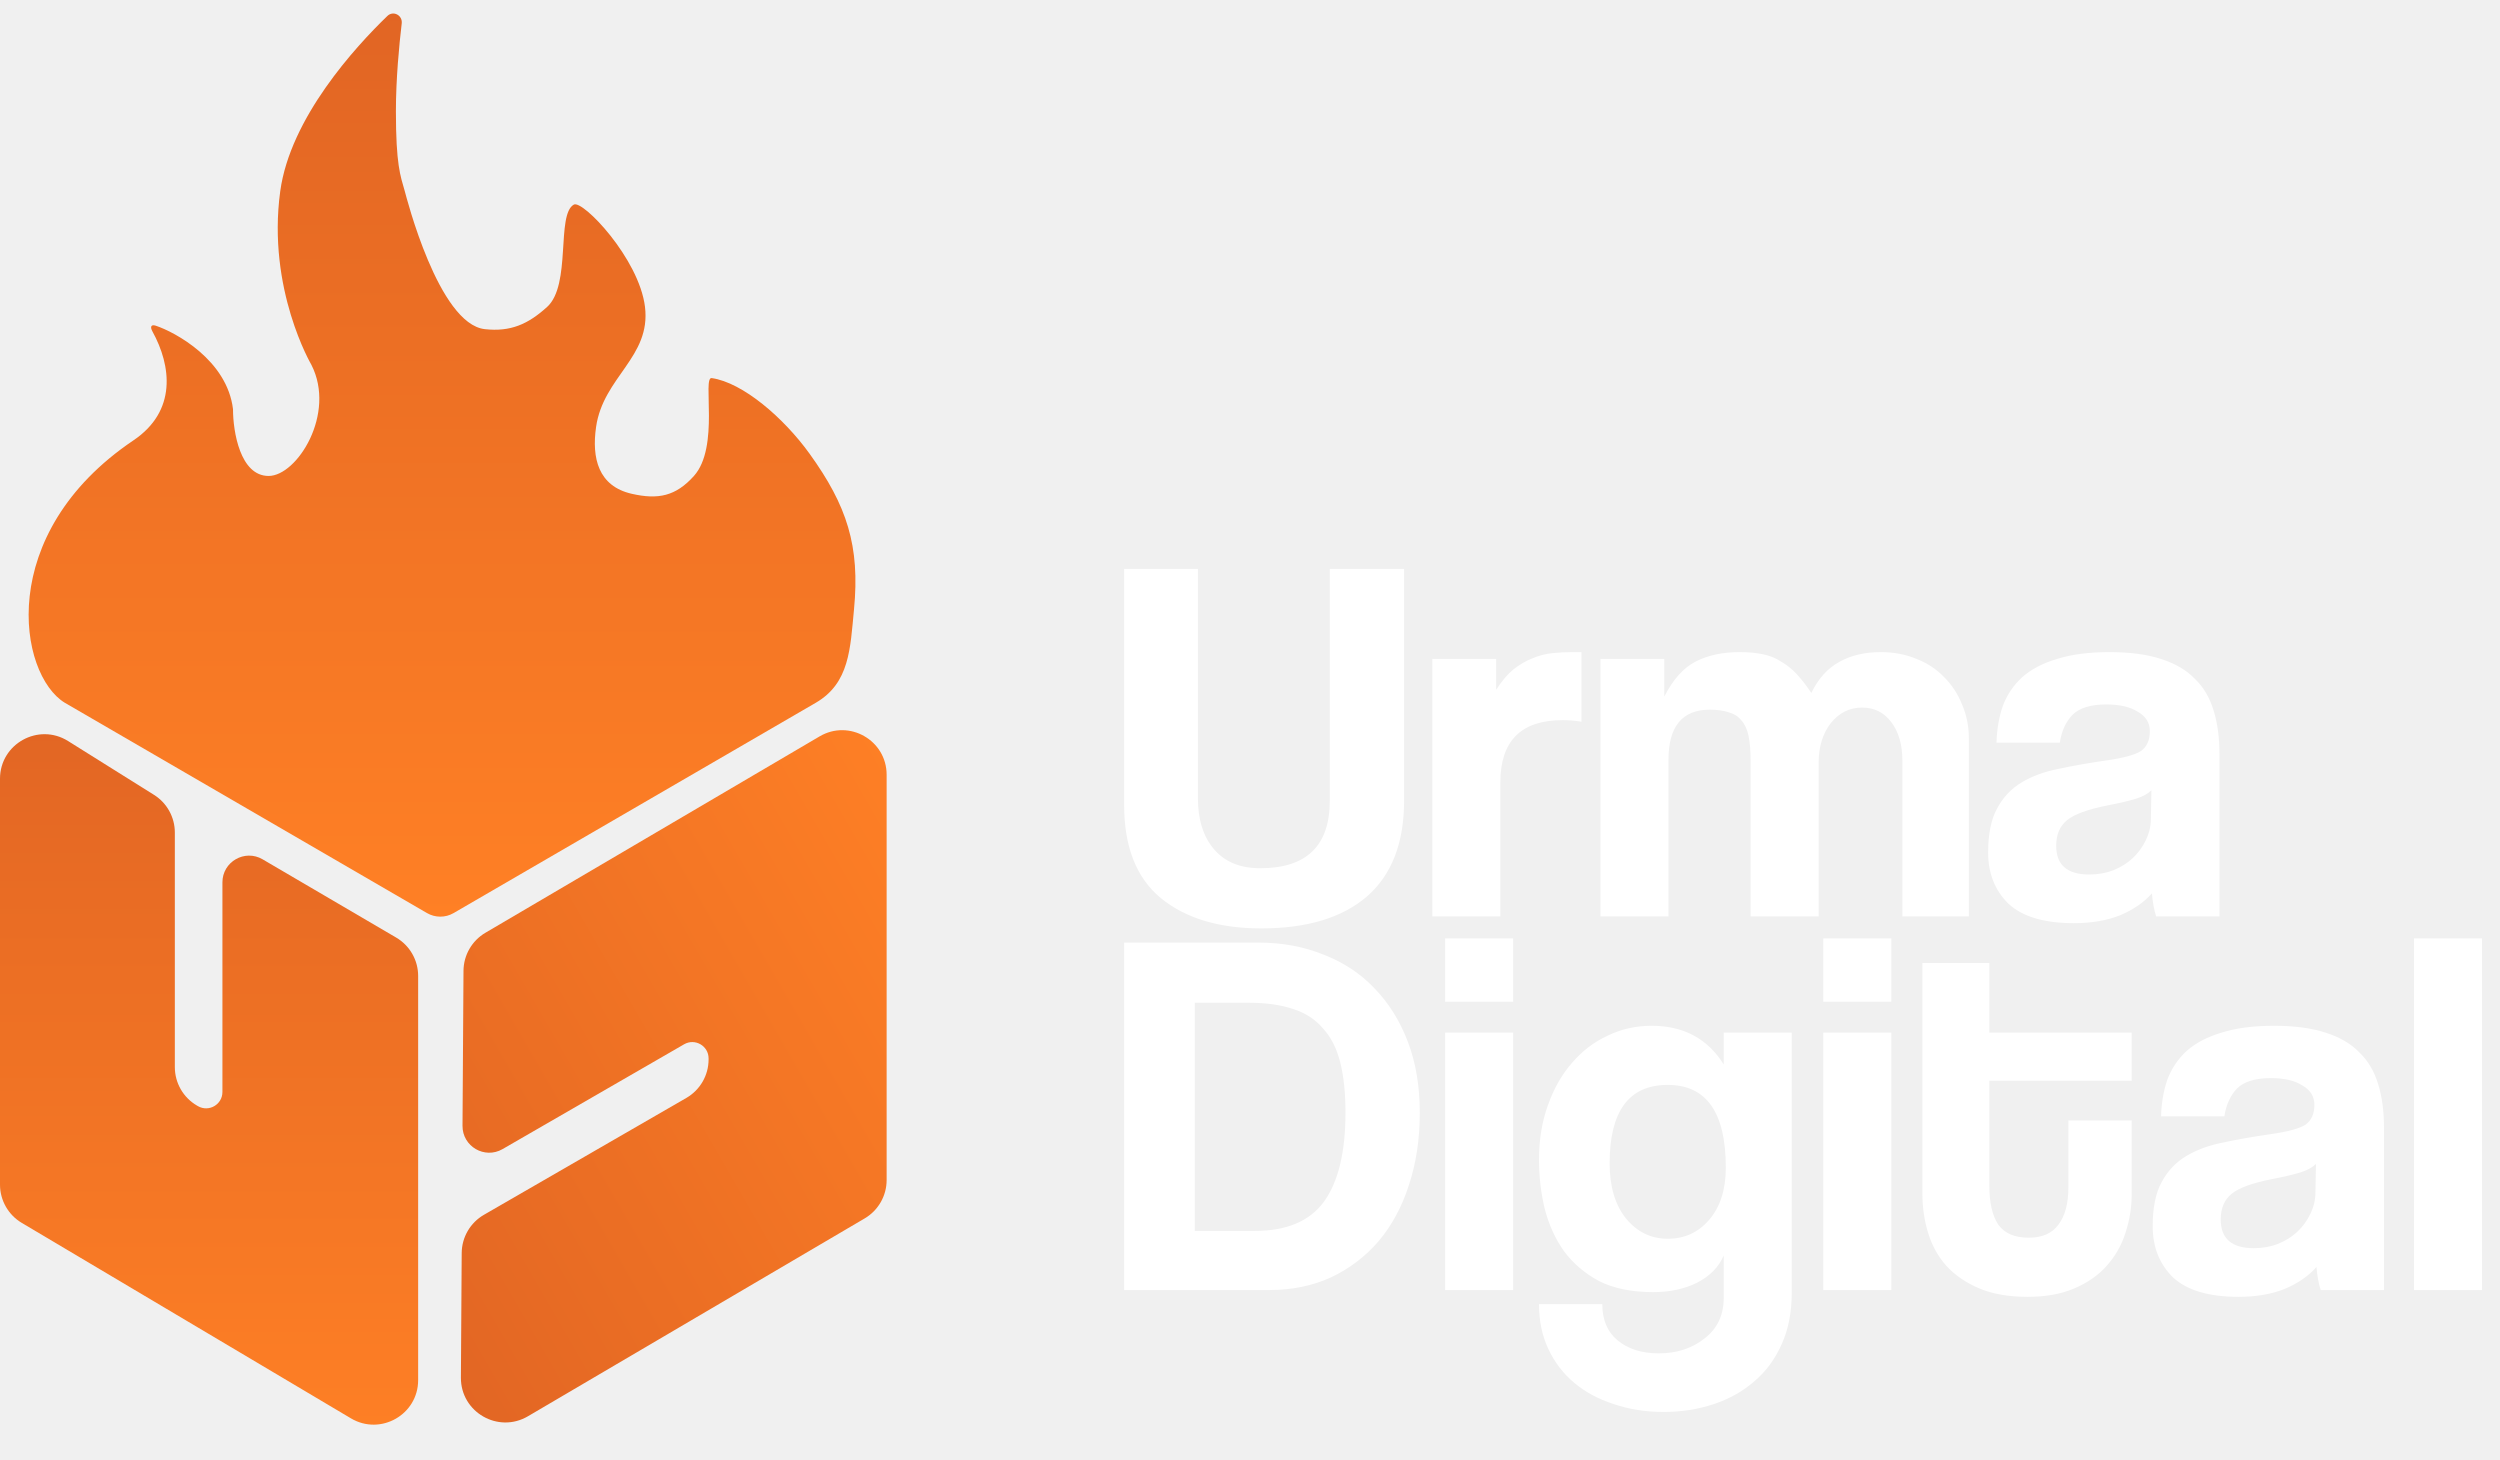
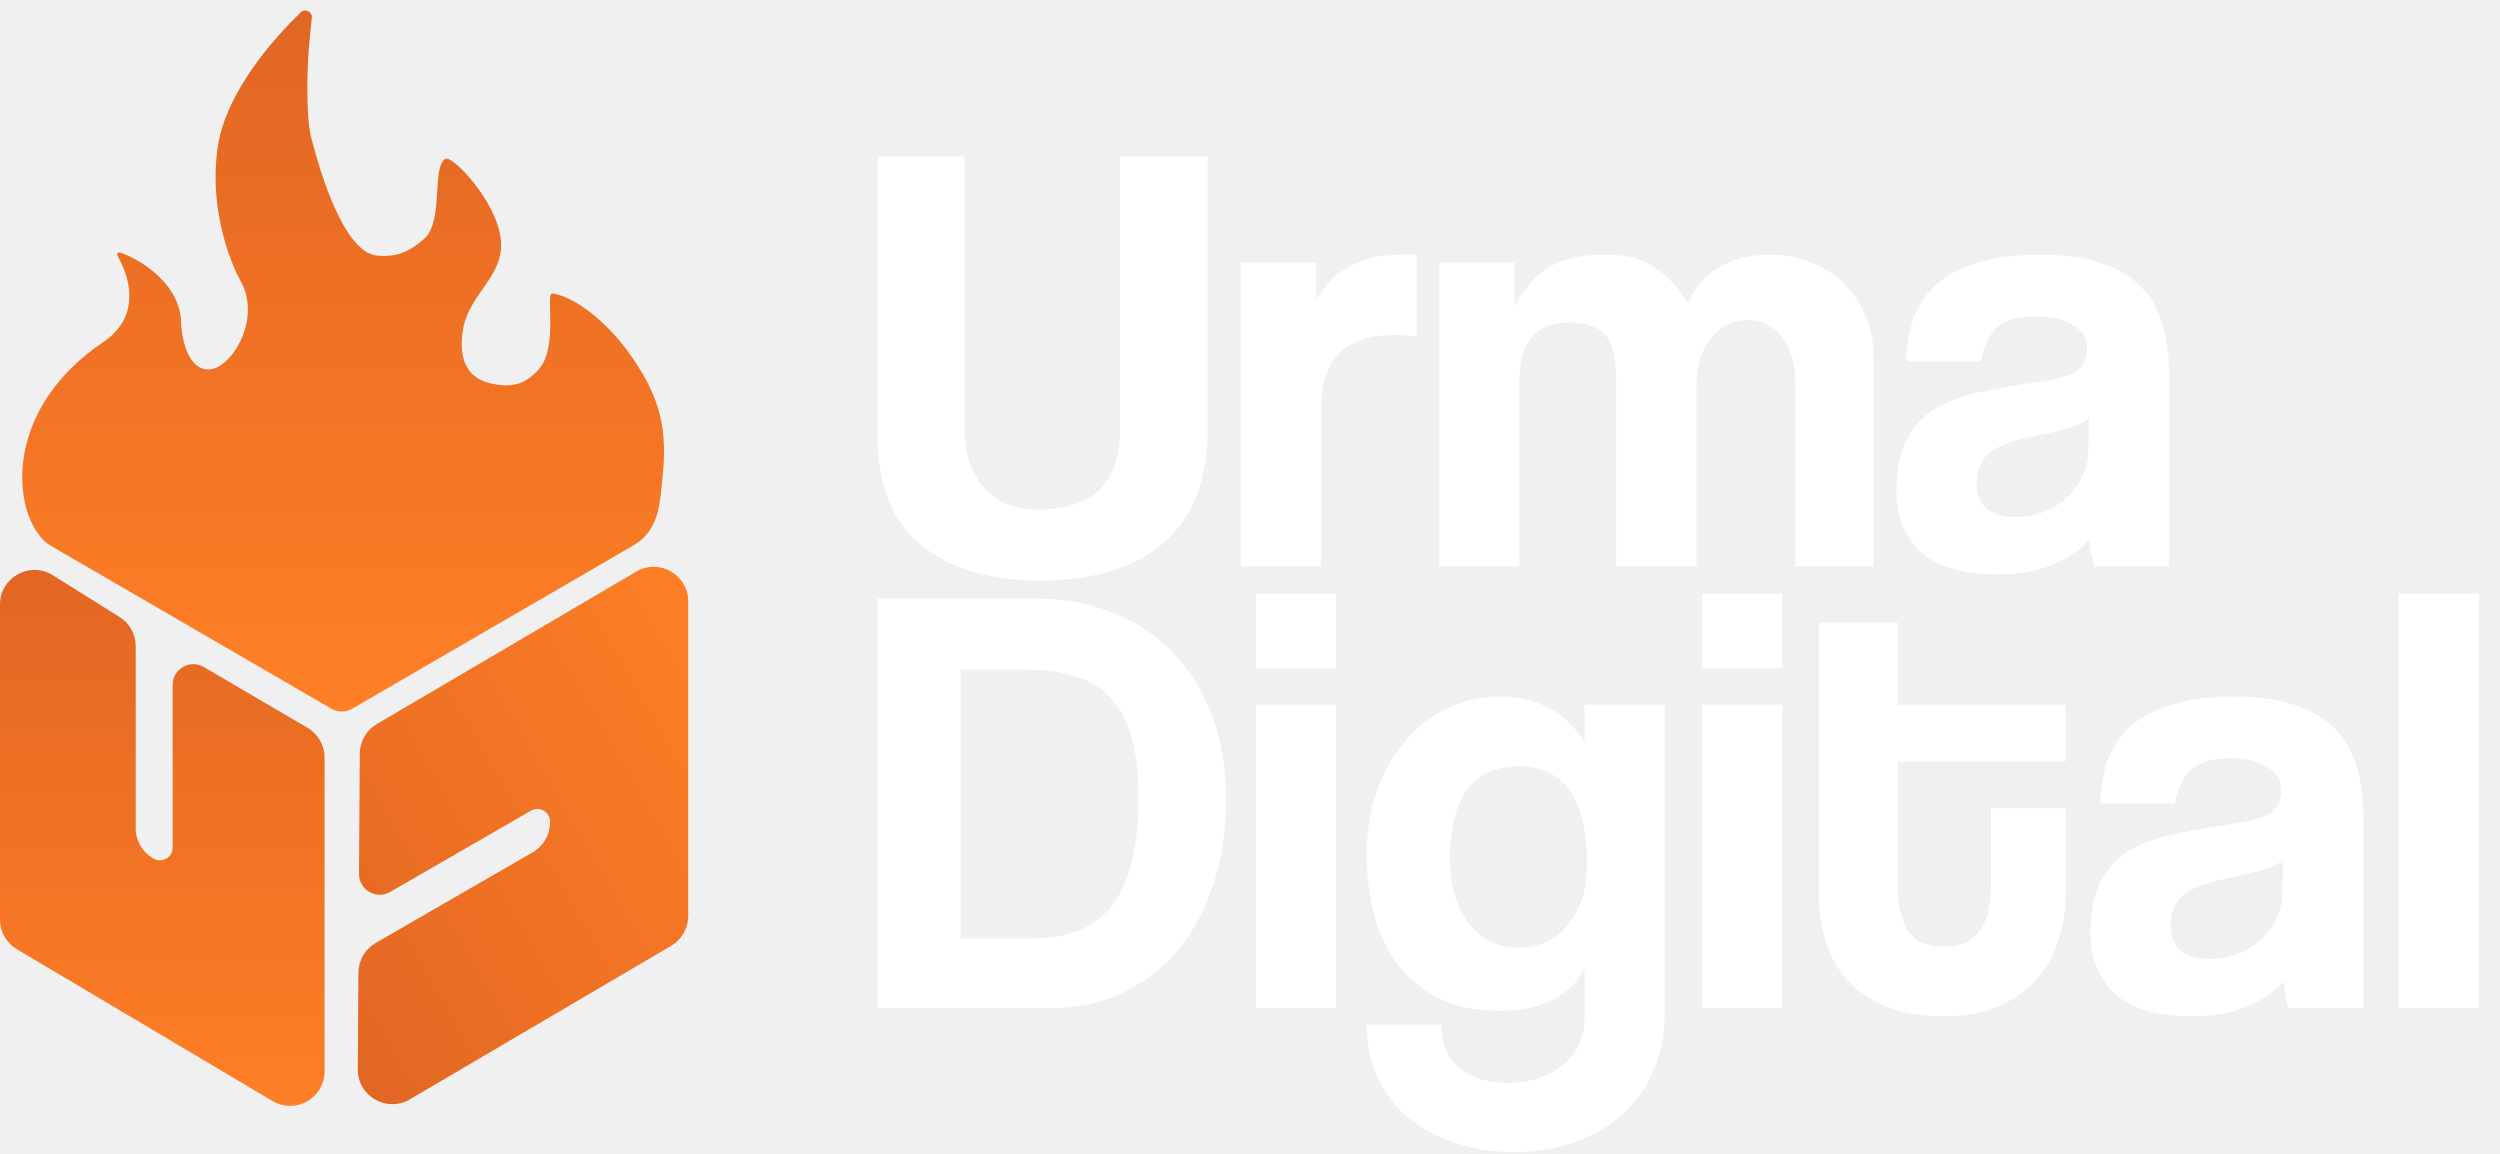
- <svg xmlns="http://www.w3.org/2000/svg" width="281" height="164" viewBox="0 0 281 164" fill="none">
-   <path d="M0 133.154V87.531C0 83.602 4.324 81.208 7.654 83.294L17.306 89.339C18.765 90.253 19.652 91.854 19.652 93.576V119.943C19.652 121.73 20.605 123.38 22.152 124.274L22.25 124.33C23.472 125.036 25 124.154 25 122.742V99.176C25 96.858 27.517 95.416 29.517 96.587L44.528 105.382C46.059 106.279 47 107.921 47 109.696V155.125C47 159.001 42.78 161.403 39.447 159.424L2.447 137.453C0.93 136.552 0 134.918 0 133.154Z" fill="url(#paint0_linear_399_2663)" />
-   <path d="M97.19 136.95L59.339 159.19C55.993 161.155 51.781 158.727 51.806 154.847L51.895 140.841C51.906 139.066 52.858 137.43 54.395 136.543L77.145 123.408C78.692 122.515 79.645 120.864 79.645 119.078L79.645 118.964C79.645 117.553 78.117 116.671 76.895 117.377L56.486 129.16C54.478 130.319 51.971 128.861 51.986 126.543L52.097 109.12C52.108 107.359 53.045 105.734 54.563 104.841L92.124 82.769C95.457 80.81 99.657 83.214 99.657 87.08L99.657 132.639C99.657 134.411 98.719 136.052 97.19 136.95Z" fill="url(#paint1_linear_399_2663)" />
-   <path d="M47.983 102.623L7.296 78.998C2.064 75.831 -0.597 60.007 14.998 49.497C19.876 46.209 19.288 41.156 17.126 37.238C16.855 36.746 16.975 36.432 17.509 36.609C19.694 37.334 25.541 40.481 26.19 45.997C26.19 48.497 26.99 53.497 30.19 53.497C33.39 53.497 37.806 46.501 34.998 41C34.998 41 29.998 32.5 31.498 21.5C32.625 13.236 39.961 5.254 43.541 1.795C44.205 1.154 45.261 1.717 45.153 2.633C44.864 5.08 44.5 8.881 44.5 12.5C44.5 18.5 45 19.75 45.5 21.5C45.643 22 49.272 36.422 54.498 36.997C57.383 37.315 59.348 36.448 61.498 34.497C64.241 32.007 62.498 24.115 64.498 22.997C65.498 22.438 71.836 29.066 72.498 34.497C73.186 40.148 67.803 42.361 66.998 47.997C66.498 51.497 67.249 54.641 70.998 55.5C73.977 56.183 75.956 55.772 77.998 53.497C80.914 50.248 78.911 42.341 79.998 42.497C83.498 43 88.093 46.967 90.998 51C95.193 56.825 96.68 61.352 95.99 68.497C95.564 72.909 95.5 76.782 91.684 78.998L50.982 102.631C50.05 103.172 48.915 103.164 47.983 102.623Z" fill="url(#paint2_linear_399_2663)" />
-   <path d="M149.468 63.946H157.82V90.001C157.82 94.746 156.428 98.334 153.644 100.765C150.86 103.157 146.9 104.353 141.763 104.353C137.018 104.353 133.254 103.216 130.47 100.941C127.725 98.667 126.353 95.177 126.353 90.472V63.946H134.646V89.707C134.646 92.138 135.254 94.06 136.469 95.471C137.685 96.883 139.41 97.589 141.645 97.589C146.86 97.589 149.468 95.06 149.468 90.001V63.946ZM160.992 103V74.062H168.168V77.532C168.795 76.552 169.442 75.787 170.109 75.238C170.815 74.689 171.521 74.278 172.226 74.003C172.971 73.689 173.716 73.493 174.461 73.415C175.206 73.337 175.971 73.297 176.755 73.297H177.755V81.12C177.049 81.002 176.344 80.944 175.638 80.944C170.972 80.944 168.639 83.277 168.639 87.943V103H160.992ZM213.827 103V85.472C213.827 83.708 213.415 82.277 212.592 81.179C211.768 80.081 210.67 79.532 209.298 79.532C207.886 79.532 206.71 80.12 205.769 81.296C204.867 82.473 204.416 83.943 204.416 85.708V103H196.77V85.59C196.77 84.414 196.692 83.453 196.535 82.708C196.378 81.963 196.103 81.375 195.711 80.944C195.358 80.512 194.888 80.218 194.3 80.061C193.712 79.865 193.006 79.767 192.182 79.767C189.085 79.767 187.536 81.649 187.536 85.414V103H179.89V74.062H187.065V78.297C188.046 76.376 189.222 75.062 190.594 74.356C191.967 73.65 193.614 73.297 195.535 73.297C196.515 73.297 197.378 73.376 198.123 73.533C198.907 73.689 199.593 73.964 200.181 74.356C200.809 74.709 201.397 75.18 201.946 75.768C202.495 76.356 203.044 77.062 203.593 77.885C204.377 76.278 205.416 75.121 206.71 74.415C208.004 73.67 209.573 73.297 211.415 73.297C212.866 73.297 214.199 73.552 215.415 74.062C216.631 74.533 217.67 75.219 218.532 76.121C219.395 76.983 220.062 78.003 220.532 79.179C221.042 80.356 221.297 81.61 221.297 82.943V103H213.827ZM241.818 88.825C241.426 89.217 240.858 89.531 240.113 89.766C239.368 90.001 238.289 90.256 236.878 90.531C234.682 90.962 233.172 91.511 232.349 92.178C231.525 92.844 231.114 93.805 231.114 95.06C231.114 97.216 232.349 98.295 234.819 98.295C235.799 98.295 236.701 98.138 237.525 97.824C238.387 97.471 239.113 97.02 239.701 96.471C240.328 95.883 240.818 95.217 241.171 94.472C241.563 93.687 241.76 92.864 241.76 92.001L241.818 88.825ZM242.348 103C242.112 102.255 241.956 101.392 241.877 100.412C240.975 101.432 239.779 102.255 238.289 102.882C236.799 103.471 235.074 103.765 233.113 103.765C229.78 103.765 227.33 103.039 225.761 101.588C224.232 100.098 223.467 98.177 223.467 95.824C223.467 93.746 223.801 92.099 224.467 90.884C225.134 89.629 226.055 88.649 227.232 87.943C228.408 87.237 229.8 86.727 231.408 86.414C233.055 86.061 234.839 85.747 236.76 85.472C238.681 85.198 239.975 84.845 240.642 84.414C241.309 83.943 241.642 83.198 241.642 82.179C241.642 81.238 241.191 80.512 240.289 80.003C239.426 79.454 238.25 79.179 236.76 79.179C234.996 79.179 233.721 79.571 232.937 80.356C232.192 81.14 231.721 82.179 231.525 83.473H224.408C224.448 81.983 224.683 80.61 225.114 79.356C225.585 78.101 226.31 77.022 227.291 76.121C228.31 75.219 229.624 74.533 231.231 74.062C232.839 73.552 234.799 73.297 237.113 73.297C239.387 73.297 241.309 73.552 242.877 74.062C244.485 74.572 245.759 75.317 246.7 76.297C247.68 77.238 248.386 78.434 248.818 79.885C249.249 81.296 249.465 82.904 249.465 84.708V103H242.348ZM141.057 138.354C144.625 138.354 147.213 137.256 148.821 135.06C150.429 132.825 151.232 129.492 151.232 125.061C151.232 122.865 151.036 120.983 150.644 119.415C150.252 117.846 149.605 116.572 148.703 115.592C147.841 114.572 146.723 113.847 145.351 113.415C143.978 112.945 142.312 112.709 140.351 112.709H134.293V138.354H141.057ZM126.353 145V105.946H141.469C144.096 105.946 146.527 106.396 148.762 107.298C150.997 108.161 152.899 109.416 154.467 111.063C156.075 112.709 157.33 114.709 158.232 117.062C159.133 119.415 159.584 122.081 159.584 125.061C159.584 128.041 159.173 130.766 158.349 133.237C157.565 135.668 156.428 137.766 154.938 139.53C153.448 141.255 151.664 142.608 149.585 143.588C147.507 144.529 145.213 145 142.704 145H126.353ZM162.432 145V116.062H170.079V145H162.432ZM162.432 112.592V105.475H170.079V112.592H162.432ZM187.452 139.236C189.334 139.236 190.883 138.53 192.099 137.119C193.353 135.668 193.981 133.707 193.981 131.237C193.981 125.041 191.805 121.944 187.452 121.944C183.1 121.944 180.923 124.885 180.923 130.766C180.923 133.354 181.531 135.413 182.747 136.942C184.002 138.471 185.57 139.236 187.452 139.236ZM193.746 141.118C193.197 142.412 192.197 143.432 190.746 144.177C189.334 144.882 187.687 145.235 185.805 145.235C183.413 145.235 181.394 144.824 179.747 144C178.139 143.137 176.826 142.02 175.806 140.648C174.826 139.275 174.101 137.687 173.63 135.883C173.199 134.08 172.983 132.237 172.983 130.355C172.983 128.12 173.316 126.081 173.983 124.238C174.65 122.355 175.552 120.767 176.689 119.473C177.826 118.14 179.159 117.121 180.688 116.415C182.217 115.67 183.864 115.297 185.629 115.297C189.236 115.297 191.942 116.748 193.746 119.65V116.062H201.392V145.294C201.392 147.49 201.019 149.411 200.274 151.058C199.529 152.744 198.51 154.136 197.216 155.234C195.922 156.371 194.393 157.234 192.628 157.822C190.864 158.41 188.981 158.704 186.982 158.704C184.982 158.704 183.119 158.41 181.394 157.822C179.669 157.273 178.179 156.469 176.924 155.411C175.708 154.391 174.748 153.136 174.042 151.646C173.336 150.156 172.983 148.47 172.983 146.588H180.1C180.1 148.353 180.669 149.705 181.806 150.646C182.982 151.627 184.531 152.117 186.452 152.117C188.491 152.117 190.217 151.548 191.628 150.411C193.04 149.313 193.746 147.804 193.746 145.882V141.118ZM204.937 145V116.062H212.583V145H204.937ZM204.937 112.592V105.475H212.583V112.592H204.937ZM232.486 125.943H239.603V134.178C239.603 135.707 239.367 137.177 238.897 138.589C238.465 139.961 237.76 141.197 236.779 142.294C235.838 143.353 234.623 144.196 233.133 144.824C231.682 145.451 229.937 145.765 227.898 145.765C225.781 145.765 223.977 145.451 222.487 144.824C220.997 144.196 219.762 143.353 218.781 142.294C217.84 141.236 217.154 140.001 216.723 138.589C216.291 137.177 216.076 135.687 216.076 134.119V108.239H223.604V116.062H239.603V121.473H223.604V133.354C223.604 135.197 223.938 136.628 224.604 137.648C225.31 138.628 226.447 139.118 228.016 139.118C229.545 139.118 230.662 138.628 231.368 137.648C232.113 136.668 232.486 135.276 232.486 133.472V125.943ZM260.314 130.825C259.921 131.217 259.353 131.531 258.608 131.766C257.863 132.001 256.784 132.256 255.373 132.531C253.177 132.962 251.667 133.511 250.844 134.178C250.021 134.844 249.609 135.805 249.609 137.06C249.609 139.216 250.844 140.295 253.314 140.295C254.295 140.295 255.196 140.138 256.02 139.824C256.883 139.471 257.608 139.02 258.196 138.471C258.823 137.883 259.314 137.217 259.667 136.472C260.059 135.687 260.255 134.864 260.255 134.001L260.314 130.825ZM260.843 145C260.608 144.255 260.451 143.392 260.372 142.412C259.47 143.432 258.275 144.255 256.784 144.882C255.294 145.471 253.569 145.765 251.609 145.765C248.276 145.765 245.825 145.039 244.256 143.588C242.727 142.098 241.963 140.177 241.963 137.824C241.963 135.746 242.296 134.099 242.962 132.884C243.629 131.629 244.551 130.649 245.727 129.943C246.903 129.237 248.295 128.727 249.903 128.414C251.55 128.061 253.334 127.747 255.255 127.473C257.177 127.198 258.471 126.845 259.137 126.414C259.804 125.943 260.137 125.198 260.137 124.179C260.137 123.238 259.686 122.512 258.784 122.003C257.922 121.454 256.745 121.179 255.255 121.179C253.491 121.179 252.216 121.571 251.432 122.355C250.687 123.14 250.217 124.179 250.021 125.473H242.904C242.943 123.983 243.178 122.61 243.609 121.356C244.08 120.101 244.805 119.023 245.786 118.121C246.805 117.219 248.119 116.533 249.726 116.062C251.334 115.552 253.295 115.297 255.608 115.297C257.882 115.297 259.804 115.552 261.372 116.062C262.98 116.572 264.254 117.317 265.195 118.297C266.176 119.238 266.881 120.434 267.313 121.885C267.744 123.297 267.96 124.904 267.96 126.708V145H260.843ZM271.332 145V105.475H278.978V145H271.332Z" fill="white" />
+ <svg xmlns="http://www.w3.org/2000/svg" width="362" height="167" viewBox="0 0 362 167" fill="none">
+   <path d="M0 133.154V87.531C0 83.602 4.324 81.208 7.654 83.294L17.306 89.339C18.765 90.253 19.652 91.854 19.652 93.576V119.943C19.652 121.73 20.605 123.38 22.152 124.274L22.25 124.33C23.472 125.036 25 124.154 25 122.742V99.176C25 96.858 27.517 95.416 29.517 96.587L44.528 105.382C46.059 106.279 47 107.921 47 109.696V155.125C47 159.001 42.78 161.403 39.447 159.424L2.447 137.453C0.93 136.552 0 134.918 0 133.154Z" fill="url(#paint0_linear_4012_95)" />
+   <path d="M97.19 136.95L59.339 159.19C55.993 161.155 51.781 158.727 51.806 154.847L51.895 140.841C51.906 139.066 52.858 137.43 54.395 136.543L77.145 123.408C78.692 122.515 79.645 120.864 79.645 119.078L79.645 118.964C79.645 117.553 78.117 116.671 76.895 117.377L56.486 129.16C54.478 130.319 51.971 128.861 51.986 126.543L52.097 109.12C52.108 107.359 53.045 105.734 54.563 104.841L92.124 82.769C95.457 80.81 99.657 83.214 99.657 87.08L99.657 132.639C99.657 134.411 98.719 136.052 97.19 136.95Z" fill="url(#paint1_linear_4012_95)" />
+   <path d="M47.983 102.623L7.296 78.998C2.064 75.831 -0.597 60.007 14.998 49.497C19.876 46.209 19.288 41.156 17.126 37.238C16.855 36.746 16.975 36.432 17.509 36.609C19.694 37.334 25.541 40.481 26.19 45.997C26.19 48.497 26.99 53.497 30.19 53.497C33.39 53.497 37.806 46.501 34.998 41C34.998 41 29.998 32.5 31.498 21.5C32.625 13.236 39.961 5.254 43.541 1.795C44.205 1.154 45.261 1.717 45.153 2.633C44.864 5.08 44.5 8.881 44.5 12.5C44.5 18.5 45 19.75 45.5 21.5C45.643 22 49.272 36.422 54.498 36.997C57.383 37.315 59.348 36.448 61.498 34.497C64.241 32.007 62.498 24.115 64.498 22.997C65.498 22.438 71.836 29.066 72.498 34.497C73.186 40.148 67.803 42.361 66.998 47.997C66.498 51.497 67.249 54.641 70.998 55.5C73.977 56.183 75.956 55.772 77.998 53.497C80.914 50.248 78.911 42.341 79.998 42.497C83.498 43 88.093 46.967 90.998 51C95.193 56.825 96.68 61.352 95.99 68.497C95.564 72.909 95.5 76.782 91.684 78.998L50.982 102.631C50.05 103.172 48.915 103.164 47.983 102.623Z" fill="url(#paint2_linear_4012_95)" />
+   <path d="M162.172 22.667H174.861V62.252C174.861 69.46 172.746 74.911 168.517 78.605C164.287 82.238 158.27 84.055 150.467 84.055C143.259 84.055 137.54 82.328 133.31 78.873C129.14 75.417 127.055 70.116 127.055 62.967V22.667H139.654V61.805C139.654 65.499 140.578 68.418 142.425 70.562C144.271 72.707 146.892 73.779 150.288 73.779C158.211 73.779 162.172 69.937 162.172 62.252V22.667ZM179.681 82V38.037H190.582V43.309C191.535 41.819 192.518 40.658 193.531 39.824C194.603 38.99 195.675 38.364 196.748 37.947C197.88 37.471 199.011 37.173 200.143 37.054C201.275 36.934 202.437 36.875 203.628 36.875H205.147V48.759C204.075 48.581 203.003 48.491 201.93 48.491C194.841 48.491 191.297 52.036 191.297 59.125V82H179.681ZM259.949 82V55.372C259.949 52.691 259.323 50.517 258.072 48.849C256.821 47.181 255.153 46.347 253.068 46.347C250.924 46.347 249.136 47.24 247.707 49.027C246.337 50.815 245.652 53.048 245.652 55.729V82H234.035V55.55C234.035 53.763 233.916 52.304 233.678 51.172C233.44 50.04 233.023 49.147 232.427 48.491C231.891 47.836 231.176 47.389 230.282 47.151C229.389 46.853 228.316 46.704 227.065 46.704C222.359 46.704 220.006 49.564 220.006 55.282V82H208.39V38.037H219.291V44.47C220.781 41.551 222.568 39.556 224.653 38.483C226.738 37.411 229.24 36.875 232.159 36.875C233.648 36.875 234.959 36.994 236.09 37.232C237.282 37.471 238.324 37.888 239.218 38.483C240.171 39.02 241.065 39.734 241.899 40.628C242.733 41.522 243.567 42.594 244.401 43.845C245.592 41.402 247.171 39.645 249.136 38.573C251.102 37.441 253.485 36.875 256.285 36.875C258.489 36.875 260.515 37.262 262.361 38.037C264.208 38.751 265.787 39.794 267.097 41.164C268.408 42.475 269.42 44.023 270.135 45.811C270.91 47.598 271.297 49.504 271.297 51.529V82H259.949ZM302.474 60.465C301.878 61.061 301.014 61.537 299.883 61.895C298.751 62.252 297.113 62.639 294.968 63.056C291.632 63.712 289.339 64.546 288.088 65.558C286.837 66.571 286.211 68.031 286.211 69.937C286.211 73.213 288.088 74.852 291.841 74.852C293.33 74.852 294.7 74.613 295.951 74.137C297.262 73.6 298.364 72.915 299.257 72.081C300.21 71.188 300.955 70.175 301.491 69.043C302.087 67.852 302.385 66.601 302.385 65.29L302.474 60.465ZM303.278 82C302.921 80.868 302.682 79.558 302.563 78.068C301.193 79.617 299.376 80.868 297.113 81.821C294.849 82.715 292.228 83.162 289.249 83.162C284.186 83.162 280.462 82.06 278.08 79.855C275.756 77.592 274.595 74.673 274.595 71.099C274.595 67.941 275.101 65.439 276.114 63.593C277.127 61.686 278.526 60.197 280.314 59.125C282.101 58.052 284.215 57.278 286.658 56.801C289.16 56.265 291.87 55.789 294.789 55.372C297.708 54.955 299.674 54.419 300.687 53.763C301.7 53.048 302.206 51.917 302.206 50.368C302.206 48.938 301.521 47.836 300.151 47.062C298.84 46.228 297.053 45.811 294.789 45.811C292.109 45.811 290.173 46.406 288.981 47.598C287.849 48.789 287.134 50.368 286.837 52.334H276.024C276.084 50.07 276.441 47.985 277.097 46.079C277.812 44.172 278.914 42.534 280.403 41.164C281.952 39.794 283.947 38.751 286.39 38.037C288.832 37.262 291.811 36.875 295.325 36.875C298.781 36.875 301.7 37.262 304.082 38.037C306.525 38.811 308.461 39.943 309.891 41.432C311.38 42.862 312.452 44.679 313.107 46.883C313.763 49.027 314.09 51.47 314.09 54.21V82H303.278ZM149.394 135.903C154.815 135.903 158.747 134.235 161.189 130.899C163.632 127.503 164.853 122.44 164.853 115.708C164.853 112.372 164.555 109.513 163.959 107.13C163.364 104.747 162.381 102.811 161.011 101.322C159.7 99.773 158.002 98.671 155.917 98.016C153.832 97.301 151.301 96.943 148.322 96.943H139.118V135.903H149.394ZM127.055 146V86.667H150.02C154.011 86.667 157.704 87.352 161.1 88.722C164.496 90.033 167.385 91.939 169.768 94.441C172.21 96.943 174.116 99.981 175.486 103.556C176.857 107.13 177.542 111.181 177.542 115.708C177.542 120.236 176.916 124.376 175.665 128.129C174.474 131.822 172.746 135.009 170.482 137.69C168.219 140.311 165.508 142.366 162.351 143.855C159.194 145.285 155.709 146 151.896 146H127.055ZM181.868 146V102.037H193.485V146H181.868ZM181.868 96.764V85.952H193.485V96.764H181.868ZM219.879 137.243C222.739 137.243 225.092 136.171 226.938 134.026C228.845 131.822 229.798 128.844 229.798 125.091C229.798 115.678 226.492 110.972 219.879 110.972C213.267 110.972 209.961 115.44 209.961 124.376C209.961 128.307 210.884 131.435 212.731 133.758C214.637 136.081 217.02 137.243 219.879 137.243ZM229.44 140.102C228.606 142.068 227.087 143.617 224.883 144.749C222.739 145.821 220.237 146.357 217.377 146.357C213.743 146.357 210.675 145.732 208.173 144.481C205.731 143.17 203.735 141.473 202.187 139.388C200.697 137.303 199.595 134.89 198.88 132.15C198.225 129.409 197.897 126.61 197.897 123.75C197.897 120.355 198.404 117.257 199.417 114.457C200.429 111.598 201.799 109.185 203.527 107.219C205.255 105.194 207.28 103.645 209.603 102.573C211.926 101.441 214.428 100.875 217.109 100.875C222.59 100.875 226.7 103.079 229.44 107.487V102.037H241.057V146.447C241.057 149.783 240.491 152.702 239.359 155.204C238.227 157.765 236.678 159.88 234.712 161.548C232.747 163.276 230.423 164.586 227.743 165.48C225.062 166.373 222.202 166.82 219.164 166.82C216.126 166.82 213.297 166.373 210.675 165.48C208.054 164.646 205.791 163.425 203.884 161.816C202.038 160.267 200.578 158.361 199.506 156.097C198.434 153.834 197.897 151.272 197.897 148.413H208.71C208.71 151.093 209.573 153.149 211.301 154.578C213.088 156.068 215.441 156.812 218.36 156.812C221.458 156.812 224.079 155.948 226.224 154.221C228.368 152.553 229.44 150.259 229.44 147.34V140.102ZM246.443 146V102.037H258.059V146H246.443ZM246.443 96.764V85.952H258.059V96.764H246.443ZM288.296 117.048H299.108V129.558C299.108 131.882 298.75 134.116 298.035 136.26C297.38 138.345 296.308 140.222 294.819 141.89C293.389 143.498 291.542 144.779 289.279 145.732C287.074 146.685 284.424 147.162 281.326 147.162C278.109 147.162 275.369 146.685 273.105 145.732C270.841 144.779 268.965 143.498 267.476 141.89C266.046 140.281 265.003 138.405 264.348 136.26C263.693 134.116 263.365 131.852 263.365 129.469V90.152H274.803V102.037H299.108V110.257H274.803V128.307C274.803 131.107 275.309 133.282 276.322 134.83C277.394 136.32 279.122 137.064 281.505 137.064C283.828 137.064 285.526 136.32 286.598 134.83C287.73 133.341 288.296 131.226 288.296 128.486V117.048ZM330.572 124.465C329.977 125.061 329.113 125.537 327.981 125.895C326.849 126.252 325.211 126.639 323.066 127.056C319.731 127.712 317.437 128.546 316.186 129.558C314.935 130.571 314.31 132.031 314.31 133.937C314.31 137.213 316.186 138.851 319.939 138.851C321.428 138.851 322.798 138.613 324.049 138.137C325.36 137.6 326.462 136.915 327.356 136.081C328.309 135.188 329.053 134.175 329.59 133.043C330.185 131.852 330.483 130.601 330.483 129.29L330.572 124.465ZM331.377 146C331.019 144.868 330.781 143.558 330.662 142.068C329.292 143.617 327.475 144.868 325.211 145.821C322.947 146.715 320.326 147.162 317.348 147.162C312.284 147.162 308.561 146.06 306.178 143.855C303.855 141.592 302.693 138.673 302.693 135.098C302.693 131.941 303.2 129.439 304.212 127.593C305.225 125.686 306.625 124.197 308.412 123.125C310.199 122.052 312.314 121.278 314.756 120.801C317.258 120.265 319.969 119.789 322.888 119.372C325.807 118.955 327.773 118.419 328.785 117.763C329.798 117.048 330.304 115.917 330.304 114.368C330.304 112.938 329.619 111.836 328.249 111.062C326.939 110.228 325.151 109.811 322.888 109.811C320.207 109.811 318.271 110.406 317.08 111.598C315.948 112.789 315.233 114.368 314.935 116.334H304.123C304.182 114.07 304.54 111.985 305.195 110.079C305.91 108.172 307.012 106.534 308.501 105.164C310.05 103.794 312.046 102.751 314.488 102.037C316.931 101.262 319.909 100.875 323.424 100.875C326.879 100.875 329.798 101.262 332.181 102.037C334.623 102.811 336.559 103.943 337.989 105.432C339.478 106.862 340.551 108.679 341.206 110.883C341.861 113.027 342.189 115.47 342.189 118.21V146H331.377ZM347.311 146V85.952H358.928V146H347.311Z" fill="white" />
  <defs>
-     <linearGradient id="paint0_linear_399_2663" x1="23.5" y1="78.5" x2="23.5" y2="163.909" gradientUnits="userSpaceOnUse">
+     <linearGradient id="paint0_linear_4012_95" x1="23.5" y1="78.5" x2="23.5" y2="163.909" gradientUnits="userSpaceOnUse">
      <stop stop-color="#E16524" />
      <stop offset="1" stop-color="#FF8025" />
    </linearGradient>
-     <linearGradient id="paint1_linear_399_2663" x1="39.269" y1="142.031" x2="112.138" y2="99.96" gradientUnits="userSpaceOnUse">
+     <linearGradient id="paint1_linear_4012_95" x1="39.269" y1="142.031" x2="112.138" y2="99.96" gradientUnits="userSpaceOnUse">
      <stop stop-color="#E16524" />
      <stop offset="1" stop-color="#FF8025" />
    </linearGradient>
-     <linearGradient id="paint2_linear_399_2663" x1="49.685" y1="0.5" x2="49.685" y2="103.498" gradientUnits="userSpaceOnUse">
+     <linearGradient id="paint2_linear_4012_95" x1="49.685" y1="0.5" x2="49.685" y2="103.498" gradientUnits="userSpaceOnUse">
      <stop stop-color="#E16524" />
      <stop offset="1" stop-color="#FF8025" />
    </linearGradient>
  </defs>
</svg>
